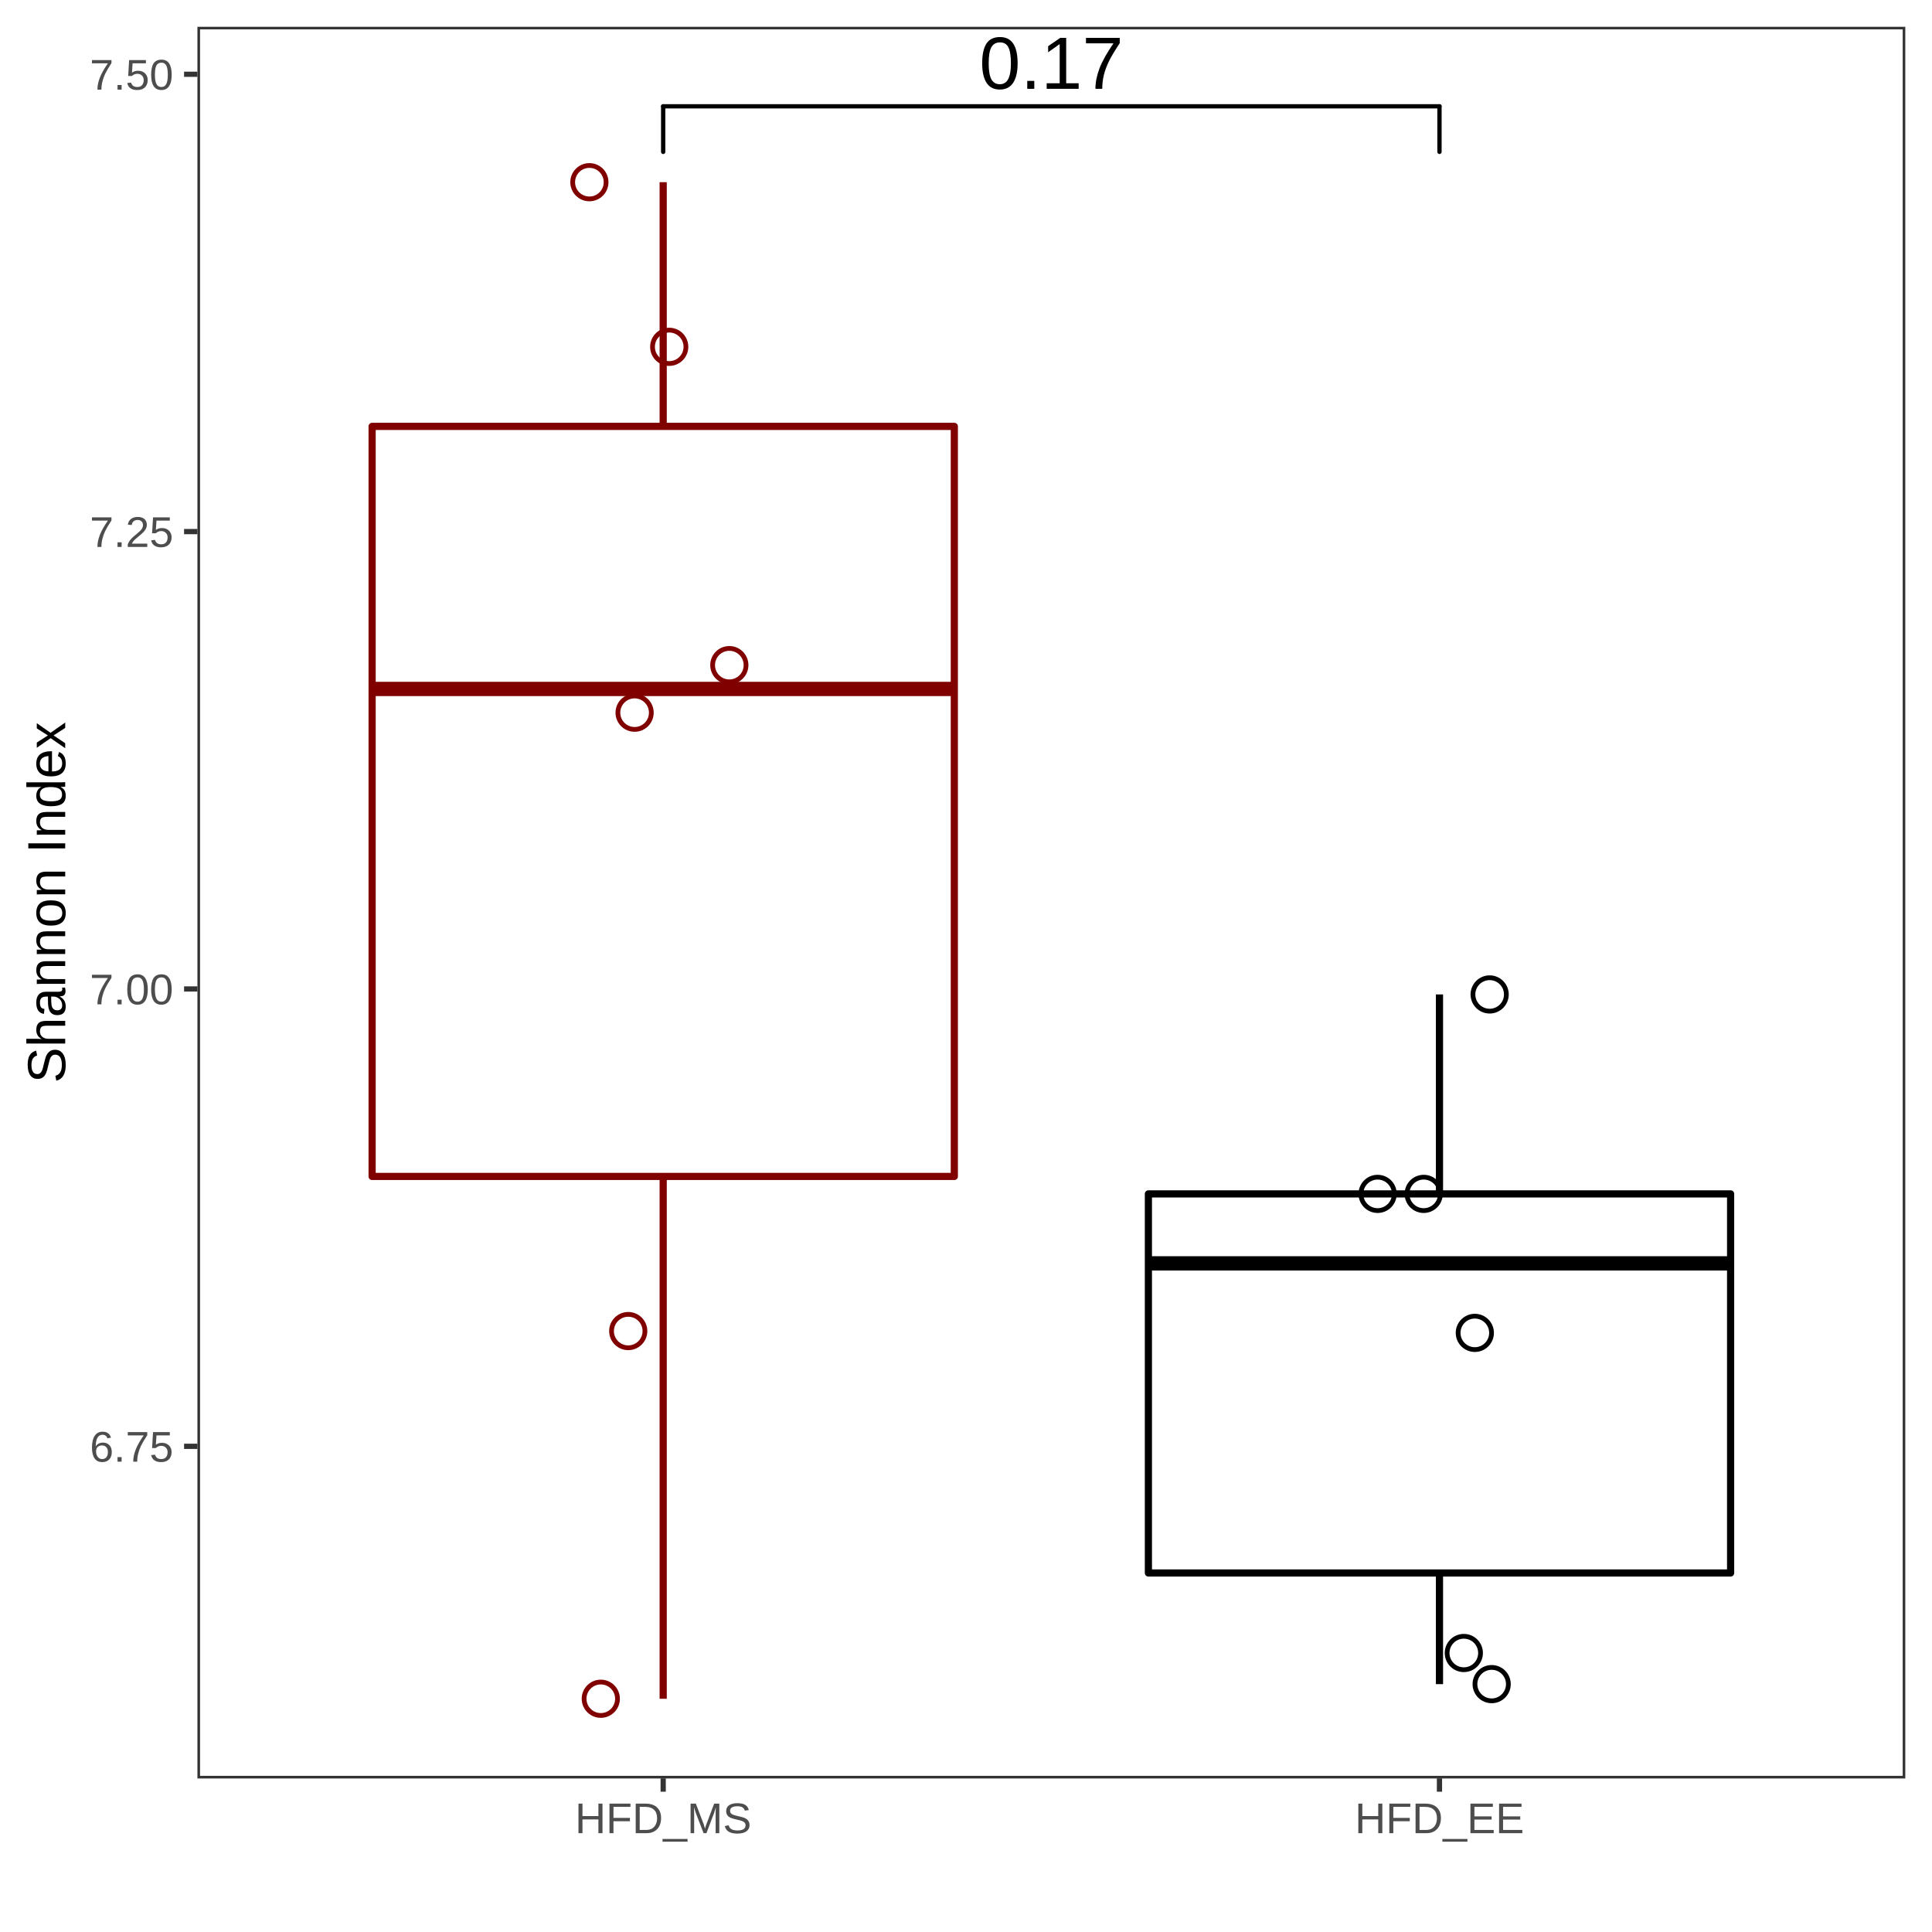
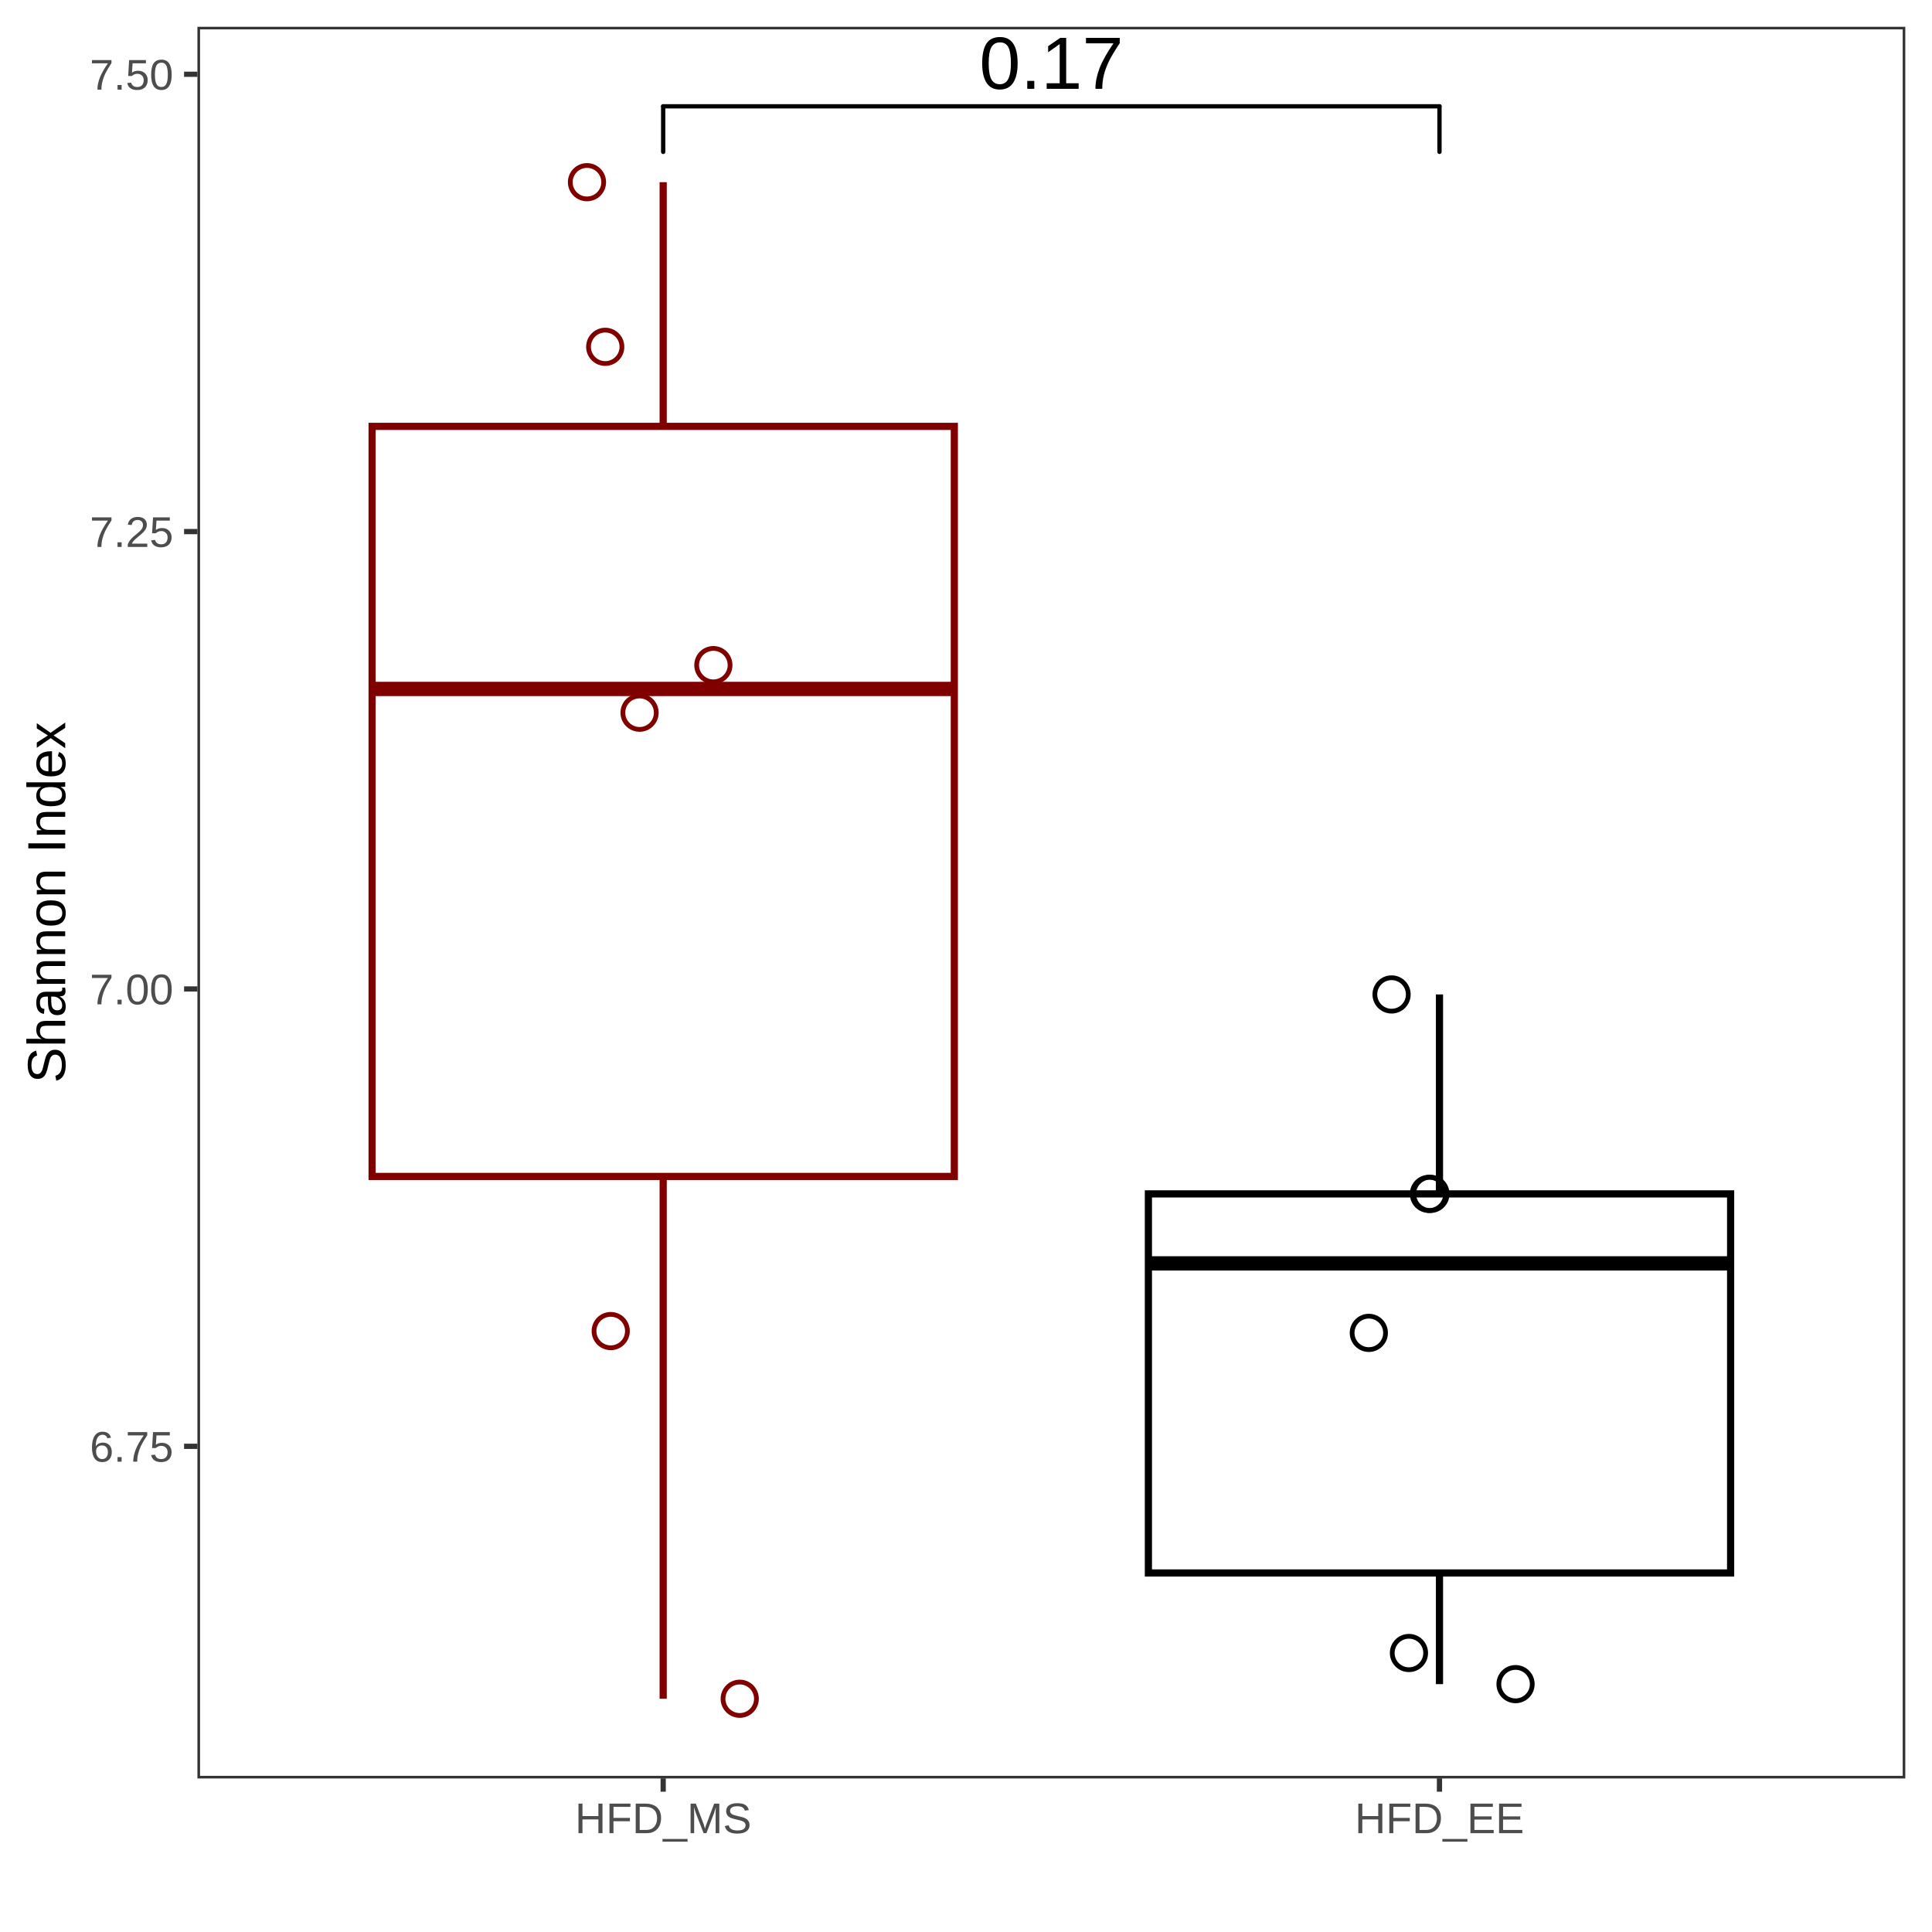
<svg xmlns="http://www.w3.org/2000/svg" class="svglite" width="288.00pt" height="288.00pt" viewBox="0 0 288.00 288.00">
  <defs>
    <style type="text/css">
    .svglite line, .svglite polyline, .svglite polygon, .svglite path, .svglite rect, .svglite circle {
      fill: none;
      stroke: #000000;
      stroke-linecap: round;
      stroke-linejoin: round;
      stroke-miterlimit: 10.00;
    }
    .svglite text {
      white-space: pre;
    }
  </style>
  </defs>
  <rect width="100%" height="100%" style="stroke: none; fill: #FFFFFF;" />
  <defs>
    <clipPath id="cpMC4wMHwyODguMDB8MC4wMHwyODguMDA=">
      <rect x="0.00" y="0.00" width="288.00" height="288.00" />
    </clipPath>
  </defs>
  <g clip-path="url(#cpMC4wMHwyODguMDB8MC4wMHwyODguMDA=)">
    <rect x="0.00" y="0.00" width="288.00" height="288.00" style="stroke-width: 0.78; stroke: #FFFFFF; fill: #FFFFFF;" />
  </g>
  <defs>
    <clipPath id="cpMjkuNDN8Mjg0LjAxfDMuOTl8MjY1LjEw">
      <rect x="29.43" y="3.99" width="254.59" height="261.12" />
    </clipPath>
  </defs>
  <g clip-path="url(#cpMjkuNDN8Mjg0LjAxfDMuOTl8MjY1LjEw)">
    <rect x="29.43" y="3.99" width="254.59" height="261.12" style="stroke-width: 0.78; stroke: none; fill: #FFFFFF;" />
    <line x1="98.86" y1="63.56" x2="98.86" y2="27.16" style="stroke-width: 1.07; stroke: #800000; stroke-linecap: butt;" />
    <line x1="98.86" y1="175.37" x2="98.86" y2="253.23" style="stroke-width: 1.07; stroke: #800000; stroke-linecap: butt;" />
-     <polygon points="55.47,63.56 55.47,175.37 142.26,175.37 142.26,63.56 55.47,63.56 " style="stroke-width: 1.07; stroke: #800000; fill: #FFFFFF;" />
-     <line x1="55.47" y1="102.70" x2="142.26" y2="102.70" style="stroke-width: 2.13; stroke: #800000; stroke-linecap: butt;" />
+     <polygon points="55.47,63.56 55.47,175.37 142.26,175.37 142.26,63.56 55.47,63.56 " style="stroke-width: 1.07; stroke: #800000; stroke-linecap: butt; stroke-linejoin: miter; fill: #FFFFFF;" />
+     <line x1="55.47" y1="102.70" x2="142.26" y2="102.70" style="stroke-width: 2.13; stroke: #800000; stroke-linecap: butt; stroke-linejoin: miter;" />
    <line x1="214.58" y1="177.97" x2="214.58" y2="148.24" style="stroke-width: 1.07; stroke-linecap: butt;" />
    <line x1="214.58" y1="234.48" x2="214.58" y2="251.05" style="stroke-width: 1.07; stroke-linecap: butt;" />
-     <polygon points="171.19,177.97 171.19,234.48 257.98,234.48 257.98,177.97 171.19,177.97 " style="stroke-width: 1.07; fill: #FFFFFF;" />
-     <line x1="171.19" y1="188.33" x2="257.98" y2="188.33" style="stroke-width: 2.13; stroke-linecap: butt;" />
-     <circle cx="212.23" cy="177.97" r="2.49" style="stroke-width: 0.71;" />
-     <circle cx="99.76" cy="51.70" r="2.49" style="stroke-width: 0.71; stroke: #800000;" />
-     <circle cx="222.06" cy="148.24" r="2.49" style="stroke-width: 0.71;" />
-     <circle cx="108.72" cy="99.15" r="2.49" style="stroke-width: 0.71; stroke: #800000;" />
-     <circle cx="222.36" cy="251.05" r="2.49" style="stroke-width: 0.71;" />
-     <circle cx="89.56" cy="253.23" r="2.49" style="stroke-width: 0.71; stroke: #800000;" />
-     <circle cx="218.21" cy="246.41" r="2.49" style="stroke-width: 0.71;" />
-     <circle cx="219.85" cy="198.69" r="2.49" style="stroke-width: 0.71;" />
-     <circle cx="87.86" cy="27.16" r="2.49" style="stroke-width: 0.71; stroke: #800000;" />
-     <circle cx="93.65" cy="198.42" r="2.49" style="stroke-width: 0.71; stroke: #800000;" />
-     <circle cx="205.36" cy="177.97" r="2.49" style="stroke-width: 0.71;" />
-     <circle cx="94.60" cy="106.24" r="2.49" style="stroke-width: 0.71; stroke: #800000;" />
+     <polygon points="171.19,177.97 171.19,234.48 257.98,234.48 257.98,177.97 171.19,177.97 " style="stroke-width: 1.07; stroke-linecap: butt; stroke-linejoin: miter; fill: #FFFFFF;" />
+     <line x1="171.19" y1="188.33" x2="257.98" y2="188.33" style="stroke-width: 2.13; stroke-linecap: butt; stroke-linejoin: miter;" />
+     <circle cx="213.23" cy="177.97" r="2.49" style="stroke-width: 0.71;" />
+     <circle cx="90.22" cy="51.70" r="2.49" style="stroke-width: 0.71; stroke: #800000;" />
+     <circle cx="207.44" cy="148.24" r="2.49" style="stroke-width: 0.71;" />
+     <circle cx="106.34" cy="99.15" r="2.49" style="stroke-width: 0.71; stroke: #800000;" />
+     <circle cx="225.92" cy="251.05" r="2.49" style="stroke-width: 0.71;" />
+     <circle cx="110.27" cy="253.23" r="2.49" style="stroke-width: 0.71; stroke: #800000;" />
+     <circle cx="210.03" cy="246.41" r="2.49" style="stroke-width: 0.71;" />
+     <circle cx="204.05" cy="198.69" r="2.49" style="stroke-width: 0.71;" />
+     <circle cx="87.50" cy="27.16" r="2.49" style="stroke-width: 0.71; stroke: #800000;" />
+     <circle cx="91.04" cy="198.42" r="2.49" style="stroke-width: 0.71; stroke: #800000;" />
+     <circle cx="213.01" cy="177.97" r="2.49" style="stroke-width: 0.71;" />
+     <circle cx="95.34" cy="106.24" r="2.49" style="stroke-width: 0.71; stroke: #800000;" />
    <text x="156.72" y="13.24" text-anchor="middle" style="font-size: 11.04px; font-family: &quot;Arial&quot;;" textLength="21.47px" lengthAdjust="spacingAndGlyphs">0.17</text>
    <line x1="214.58" y1="22.64" x2="214.58" y2="15.85" style="stroke-width: 0.64;" />
    <line x1="214.58" y1="15.85" x2="98.86" y2="15.85" style="stroke-width: 0.64;" />
    <line x1="98.86" y1="15.85" x2="98.86" y2="22.64" style="stroke-width: 0.64;" />
    <rect x="29.43" y="3.99" width="254.59" height="261.12" style="stroke-width: 0.78; stroke: #333333;" />
  </g>
  <g clip-path="url(#cpMC4wMHwyODguMDB8MC4wMHwyODguMDA=)">
    <text x="25.84" y="217.89" text-anchor="end" style="font-size: 6.40px;fill: #4D4D4D; font-family: &quot;Arial&quot;;" textLength="12.45px" lengthAdjust="spacingAndGlyphs">6.75</text>
    <text x="25.84" y="149.71" text-anchor="end" style="font-size: 6.40px;fill: #4D4D4D; font-family: &quot;Arial&quot;;" textLength="12.45px" lengthAdjust="spacingAndGlyphs">7.00</text>
    <text x="25.84" y="81.53" text-anchor="end" style="font-size: 6.40px;fill: #4D4D4D; font-family: &quot;Arial&quot;;" textLength="12.45px" lengthAdjust="spacingAndGlyphs">7.25</text>
    <text x="25.84" y="13.36" text-anchor="end" style="font-size: 6.40px;fill: #4D4D4D; font-family: &quot;Arial&quot;;" textLength="12.45px" lengthAdjust="spacingAndGlyphs">7.50</text>
    <polyline points="27.44,215.60 29.43,215.60 " style="stroke-width: 0.78; stroke: #333333; stroke-linecap: butt;" />
    <polyline points="27.44,147.42 29.43,147.42 " style="stroke-width: 0.78; stroke: #333333; stroke-linecap: butt;" />
    <polyline points="27.44,79.24 29.43,79.24 " style="stroke-width: 0.78; stroke: #333333; stroke-linecap: butt;" />
    <polyline points="27.44,11.07 29.43,11.07 " style="stroke-width: 0.78; stroke: #333333; stroke-linecap: butt;" />
    <polyline points="98.86,267.09 98.86,265.10 " style="stroke-width: 0.78; stroke: #333333; stroke-linecap: butt;" />
    <polyline points="214.58,267.09 214.58,265.10 " style="stroke-width: 0.78; stroke: #333333; stroke-linecap: butt;" />
    <text x="98.86" y="273.27" text-anchor="middle" style="font-size: 6.40px;fill: #4D4D4D; font-family: &quot;Arial&quot;;" textLength="26.28px" lengthAdjust="spacingAndGlyphs">HFD_MS</text>
    <text x="214.58" y="273.27" text-anchor="middle" style="font-size: 6.40px;fill: #4D4D4D; font-family: &quot;Arial&quot;;" textLength="25.21px" lengthAdjust="spacingAndGlyphs">HFD_EE</text>
    <text transform="translate(9.72,134.54) rotate(-90)" text-anchor="middle" style="font-size: 8.00px; font-family: &quot;Arial&quot;;" textLength="53.83px" lengthAdjust="spacingAndGlyphs">Shannon Index</text>
  </g>
</svg>
